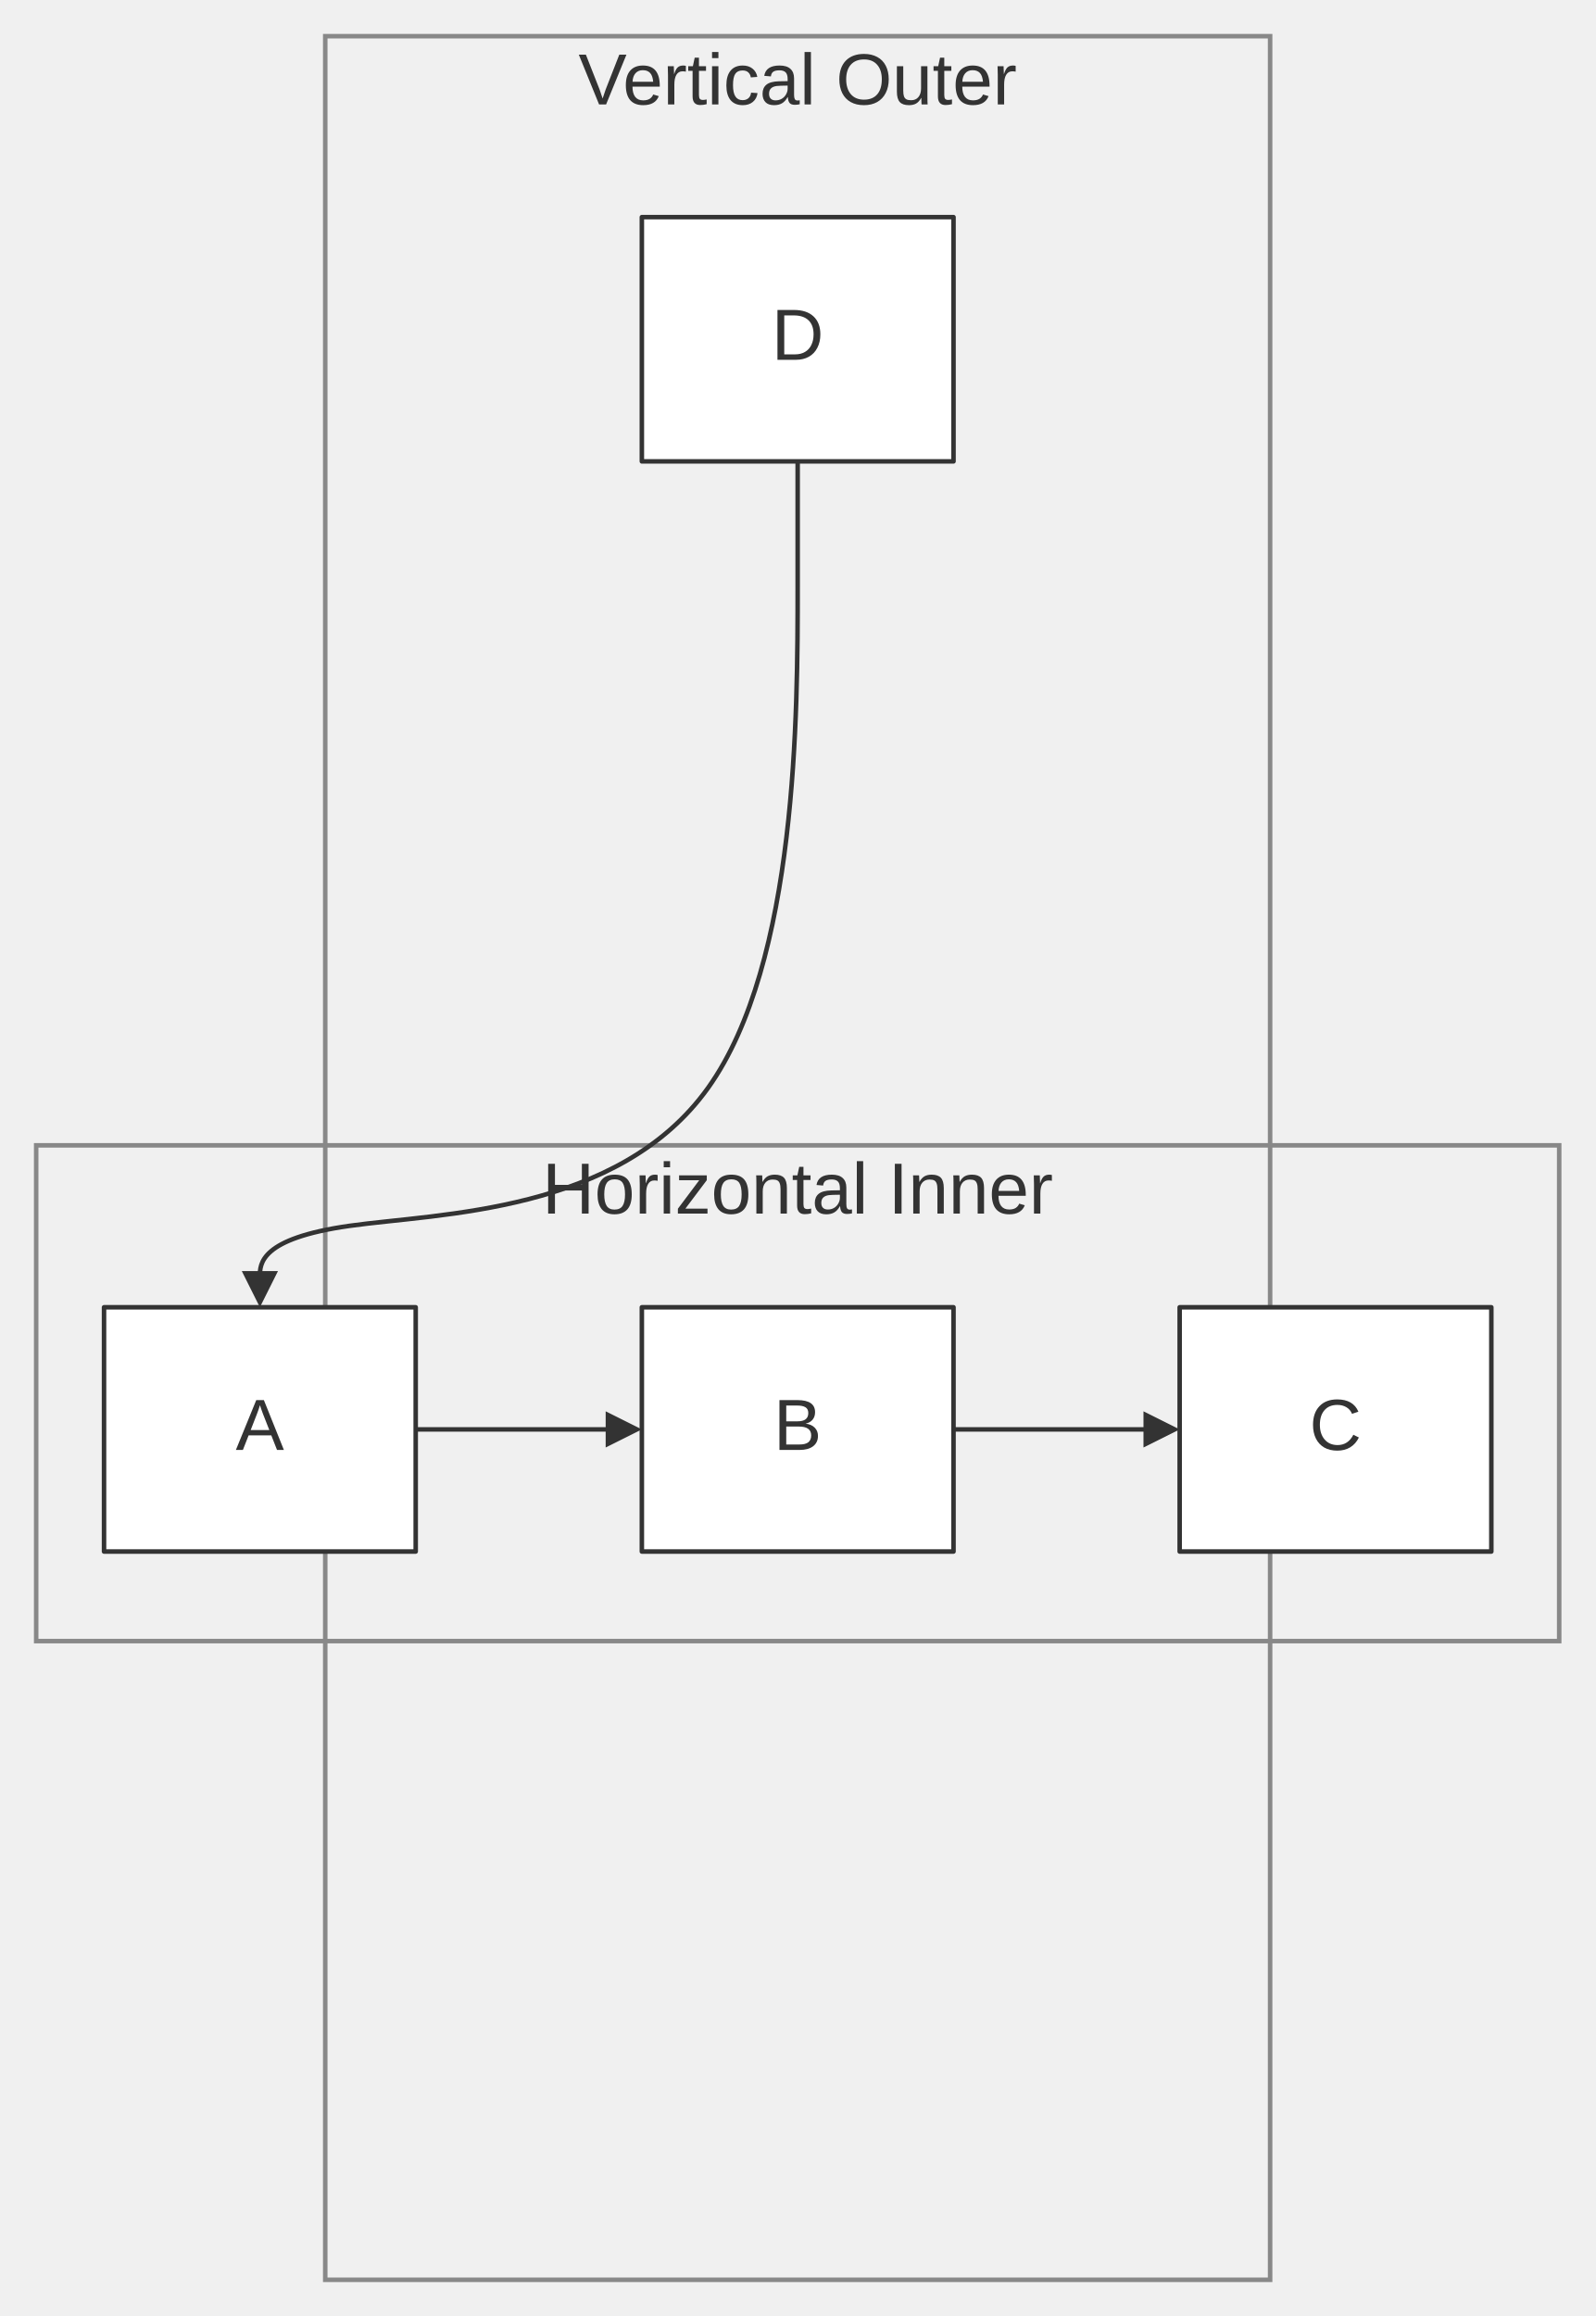
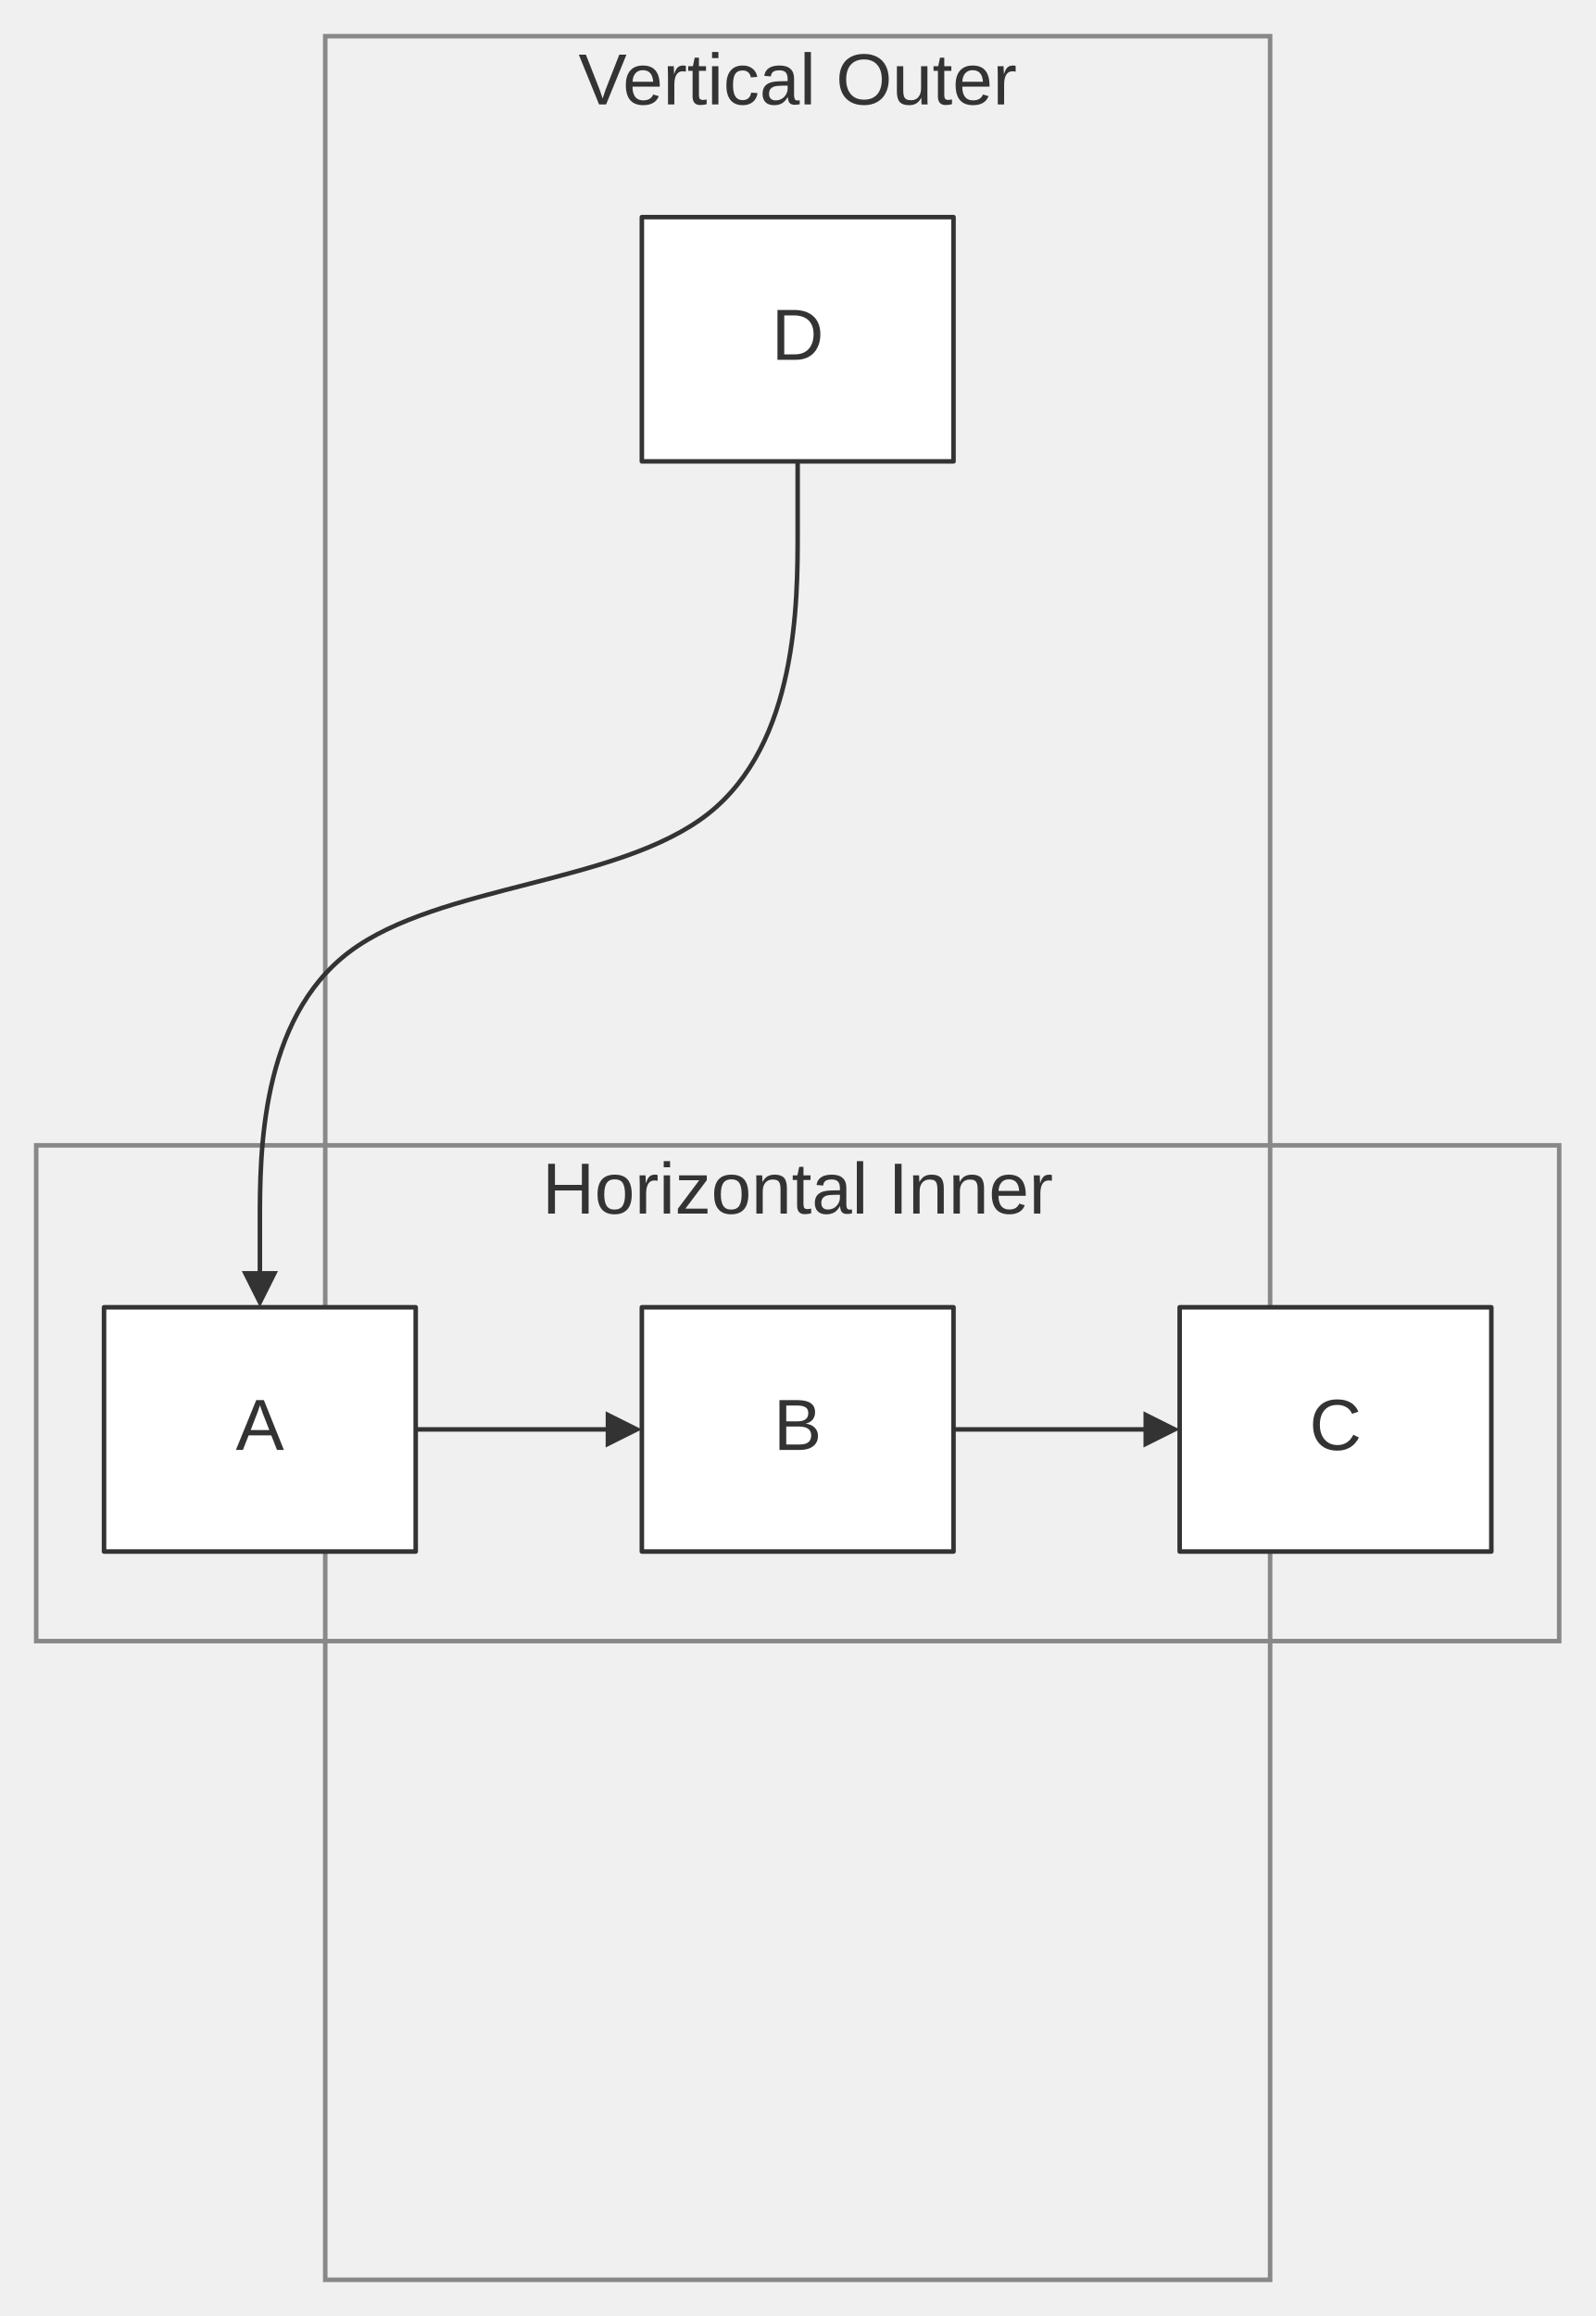
<svg xmlns="http://www.w3.org/2000/svg" width="100%" viewBox="0 0 352.73 512.00" style="max-width: 352.73px; background-color: transparent;" font-family="&quot;trebuchet ms&quot;, verdana, arial, sans-serif" font-size="16.00">
  <defs>
    <marker id="arrowhead" viewBox="0 0 10.00 10.00" refX="5.00" refY="5.00" markerWidth="8.00" markerHeight="8.00" orient="auto-start-reverse" markerUnits="userSpaceOnUse">
      <path d="M 0 0 L 10.00 5.00 L 0 10.00 z" fill="#333" />
    </marker>
  </defs>
  <g transform="translate(78.91,15.00)">
    <g class="clusters">
      <rect class="subgraph" x="-7.00" y="-7.00" width="208.91" height="496.00" fill="none" stroke="#888" stroke-width="1.00" />
      <text x="97.45" y="-3.00" text-anchor="middle" dominant-baseline="hanging" fill="#333">Vertical Outer</text>
      <rect class="subgraph" x="-70.91" y="238.20" width="336.73" height="109.60" fill="none" stroke="#888" stroke-width="1.00" />
      <text x="97.45" y="242.20" text-anchor="middle" dominant-baseline="hanging" fill="#333">Horizontal Inner</text>
    </g>
    <g class="edgePaths">
      <path d="M13.00,301.00 L59.00,301.00" stroke="#333" stroke-width="1.00" fill="none" stroke-linecap="round" stroke-linejoin="round" marker-end="url(#arrowhead)" />
      <path d="M131.91,301.00 L177.91,301.00" stroke="#333" stroke-width="1.00" fill="none" stroke-linecap="round" stroke-linejoin="round" marker-end="url(#arrowhead)" />
-       <path d="M97.45,87.00 L97.45,114.70 C97.45,142.40 97.45,197.80 77.64,225.50 C57.82,253.20 18.18,253.20 -1.64,256.00 C-21.45,258.80 -21.45,264.40 -21.45,267.20 L-21.45,270.00" stroke="#333" stroke-width="1.00" fill="none" stroke-linecap="round" stroke-linejoin="round" marker-end="url(#arrowhead)" />
+       <path d="M97.45,87.00 L97.45,102.58 C97.45,118.17 97.45,149.33 77.64,164.92 C57.82,180.50 18.18,180.50 -1.64,195.42 C-21.45,210.33 -21.45,240.17 -21.45,255.08 L-21.45,270.00" stroke="#333" stroke-width="1.00" fill="none" stroke-linecap="round" stroke-linejoin="round" marker-end="url(#arrowhead)" />
    </g>
    <g class="edgeLabels">
    </g>
    <g class="nodes">
      <rect x="-55.91" y="274.00" width="68.91" height="54.00" fill="white" stroke="#333" stroke-width="1.00" stroke-linejoin="round" />
      <text x="-21.45" y="301.00" text-anchor="middle" dominant-baseline="middle" fill="#333">A</text>
      <rect x="63.00" y="274.00" width="68.91" height="54.00" fill="white" stroke="#333" stroke-width="1.00" stroke-linejoin="round" />
      <text x="97.45" y="301.00" text-anchor="middle" dominant-baseline="middle" fill="#333">B</text>
      <rect x="181.91" y="274.00" width="68.91" height="54.00" fill="white" stroke="#333" stroke-width="1.00" stroke-linejoin="round" />
      <text x="216.36" y="301.00" text-anchor="middle" dominant-baseline="middle" fill="#333">C</text>
      <rect x="63.00" y="33.00" width="68.91" height="54.00" fill="white" stroke="#333" stroke-width="1.00" stroke-linejoin="round" />
      <text x="97.45" y="60.00" text-anchor="middle" dominant-baseline="middle" fill="#333">D</text>
    </g>
  </g>
</svg>
